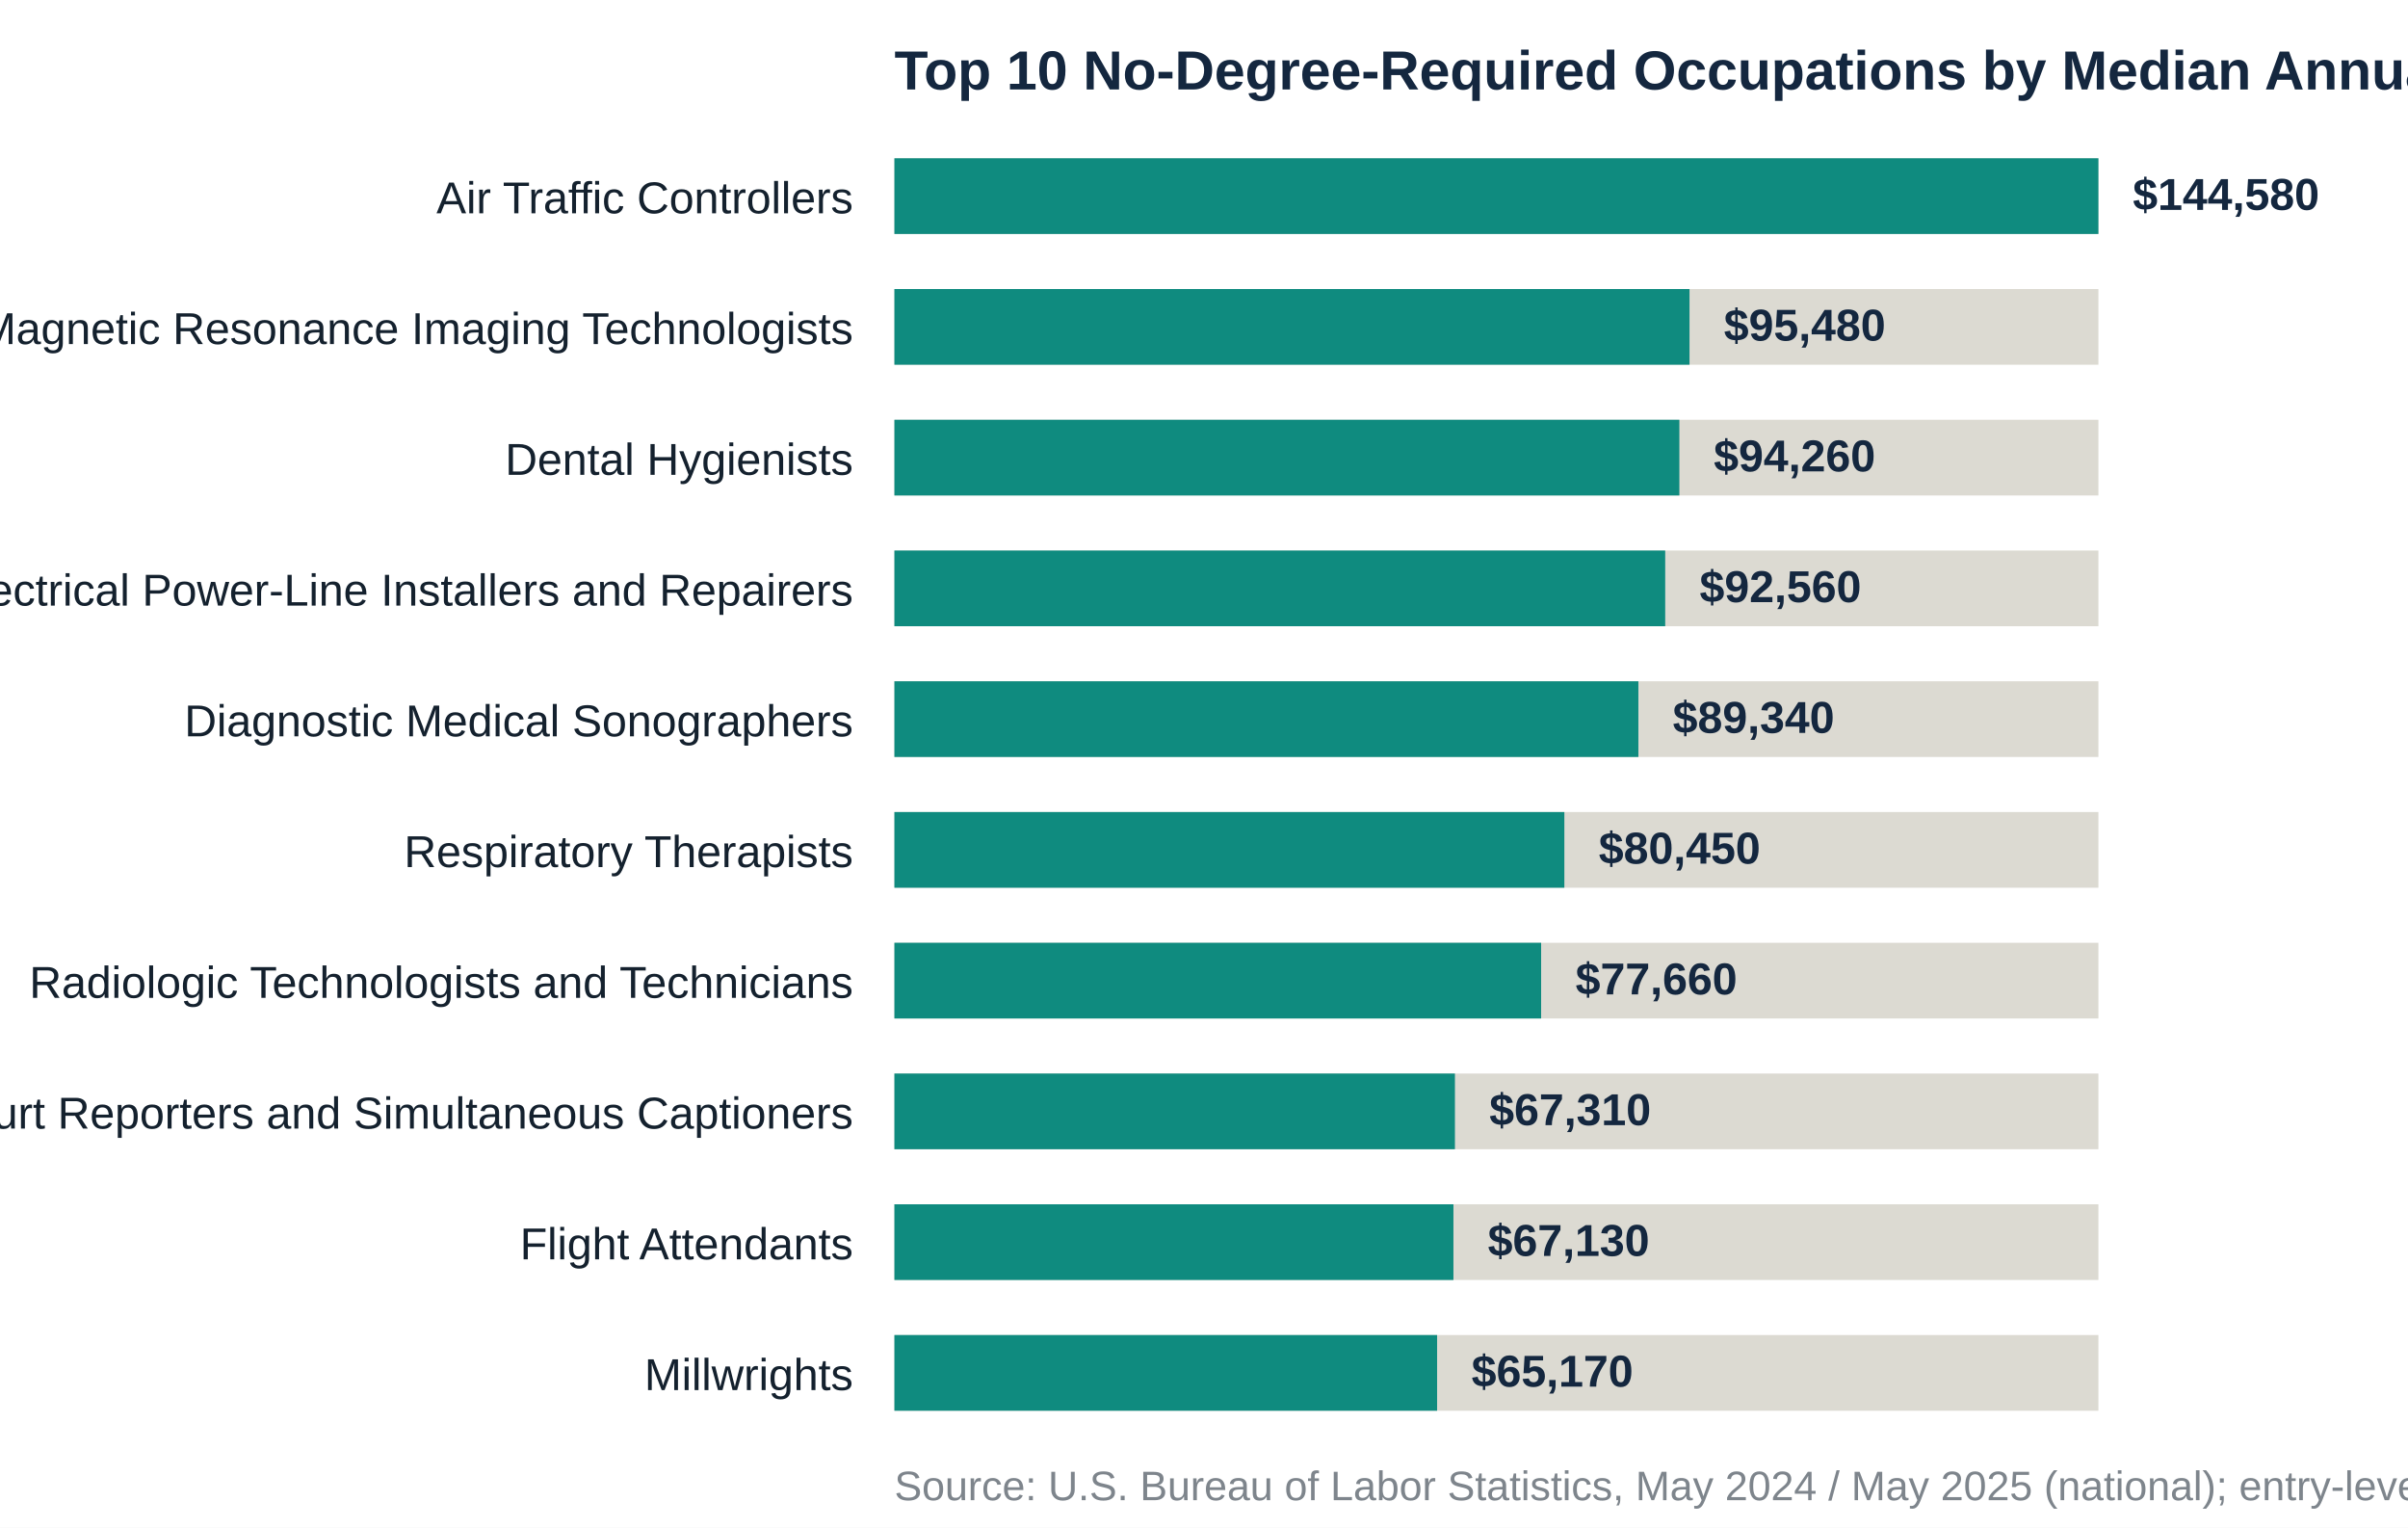
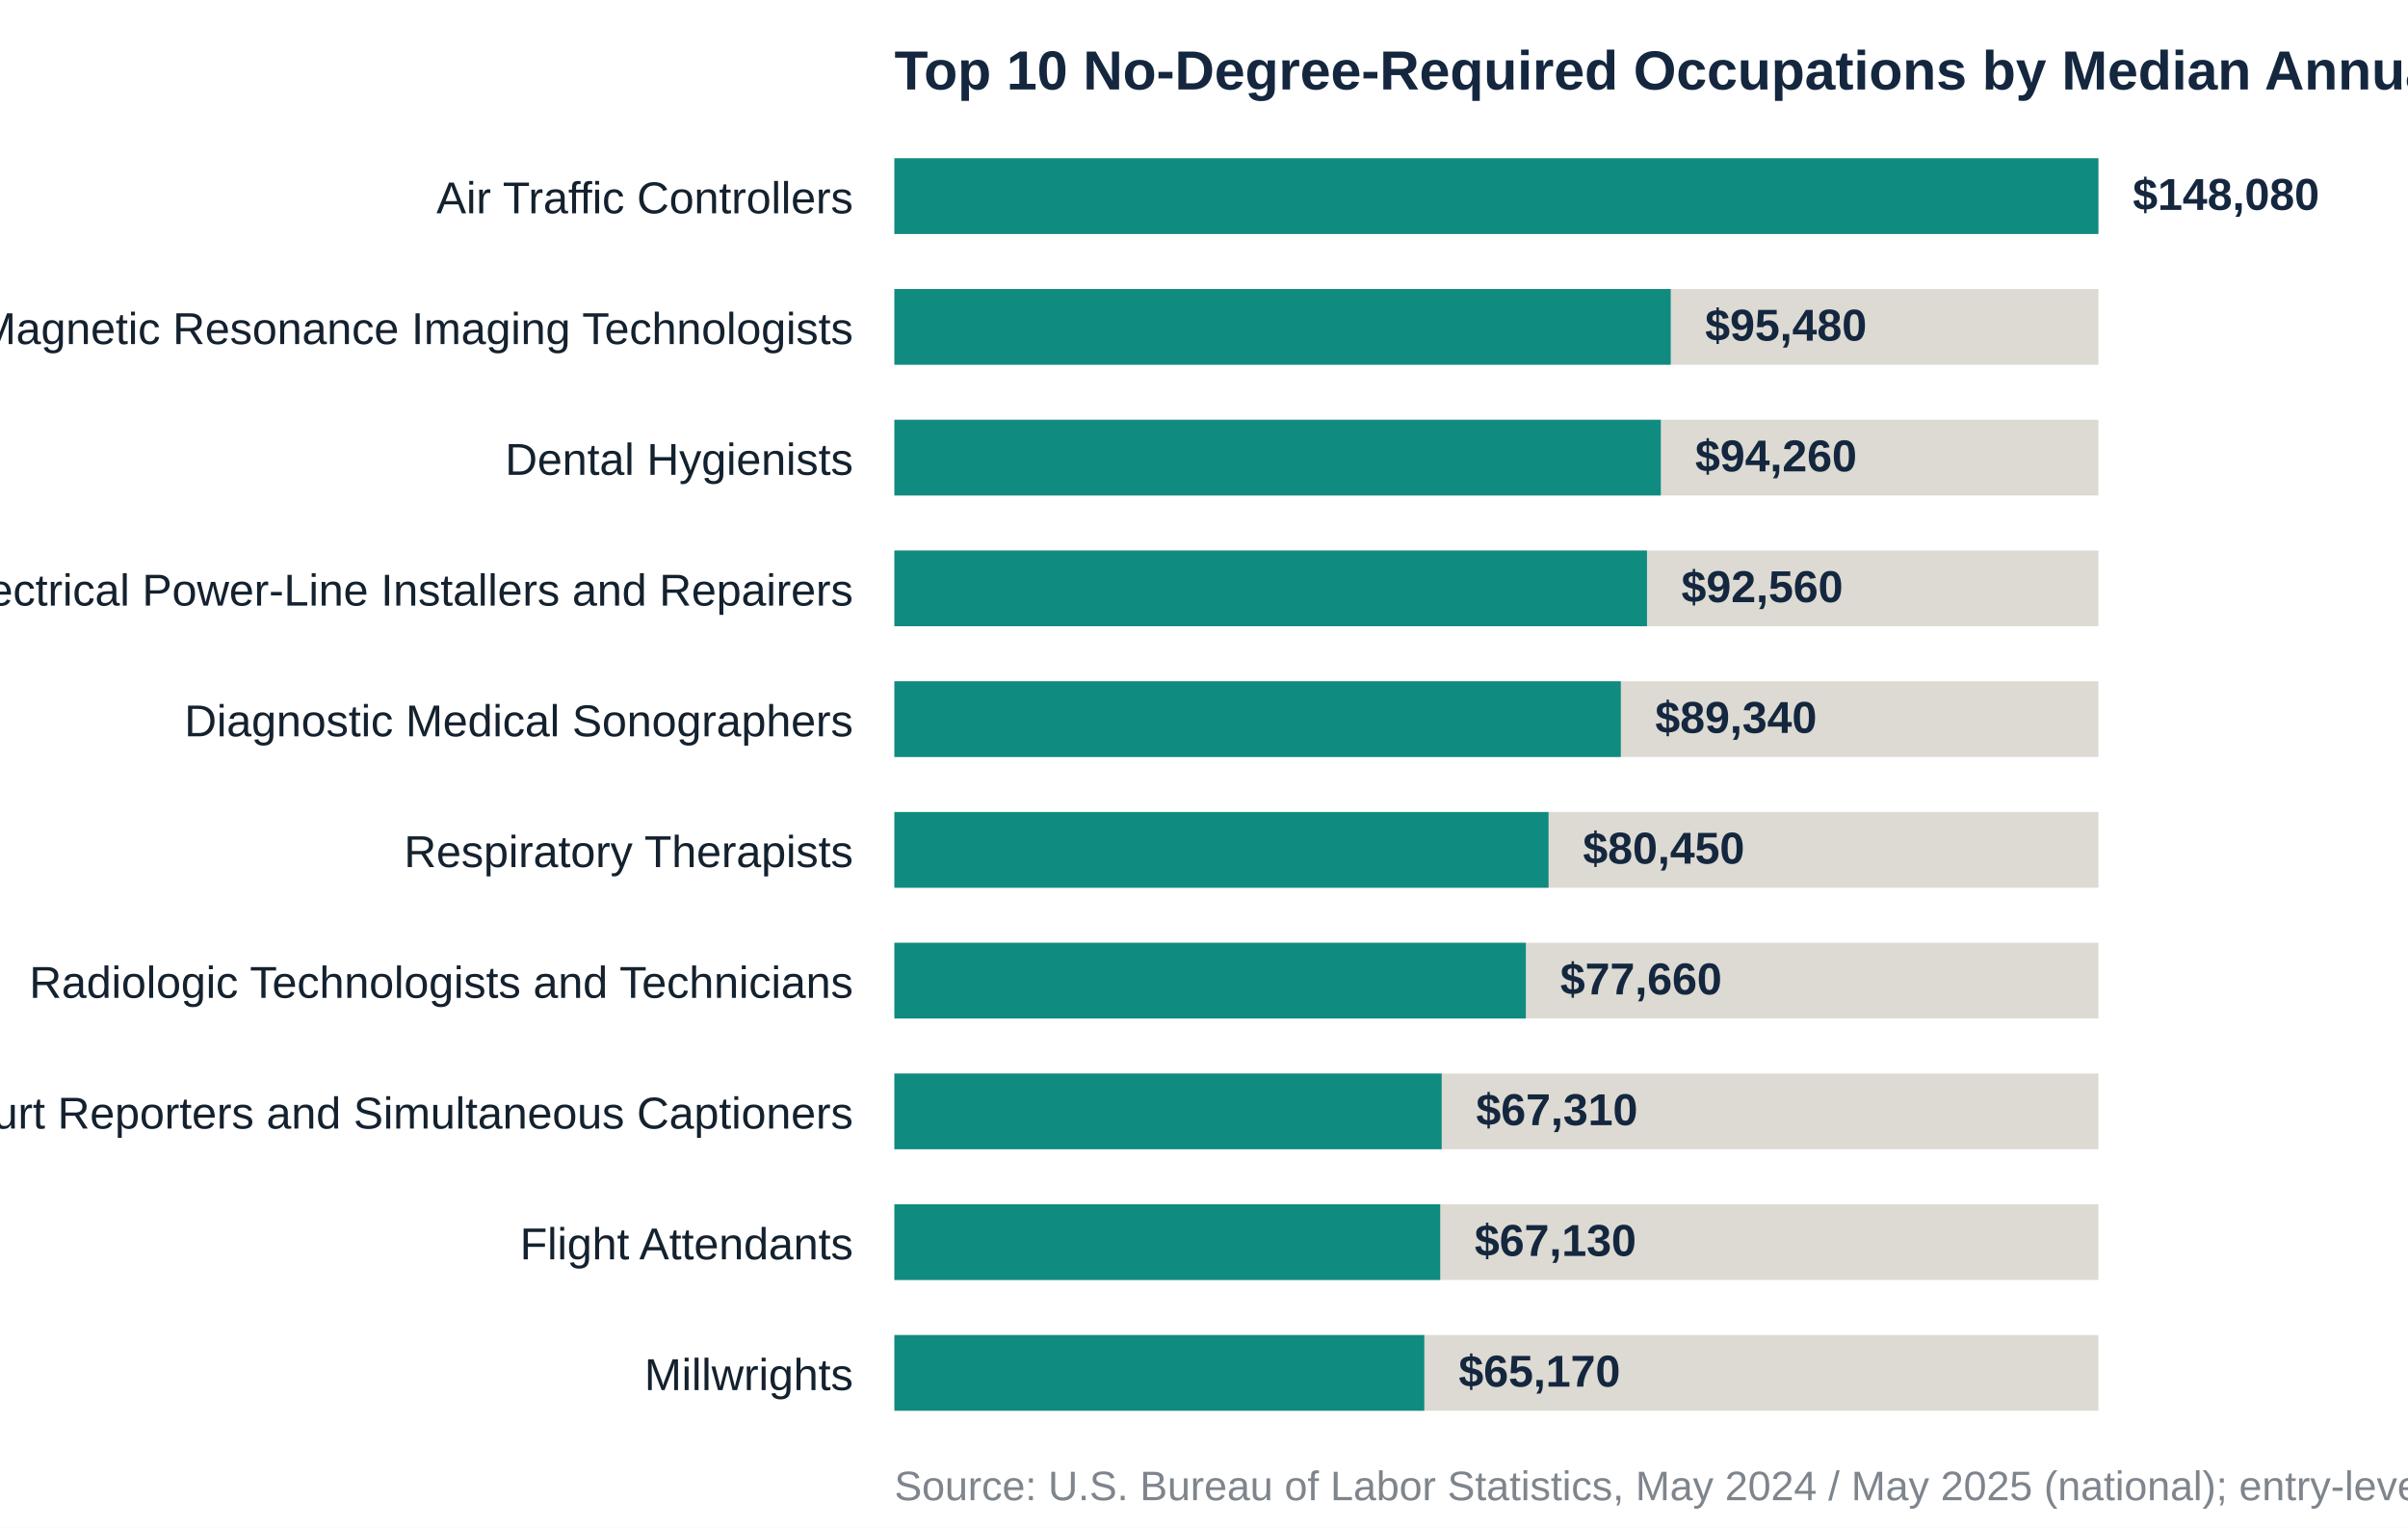
<svg xmlns="http://www.w3.org/2000/svg" viewBox="0 0 700 444" font-family="Arial, sans-serif">
  <rect x="0" y="0" width="700" height="444" fill="white" />
  <text x="260" y="26" font-size="16" font-weight="700" fill="#14273f">Top 10 No-Degree-Required Occupations by Median Annual Wage</text>
  <text x="248" y="62" text-anchor="end" font-size="13" fill="#14212e" font-family="Arial, sans-serif">Air Traffic Controllers</text>
  <rect x="260" y="46" width="350" height="22" fill="#dcdad2" />
  <rect x="260" y="46" width="350" height="22" fill="#0f8b7f" />
-   <text x="620" y="61" font-size="13" font-weight="700" fill="#14273f" font-family="Arial, sans-serif">$144,580</text>
+   <text x="620" y="61" font-size="13" font-weight="700" fill="#14273f" font-family="Arial, sans-serif">$148,080</text>
  <text x="248" y="100" text-anchor="end" font-size="13" fill="#14212e" font-family="Arial, sans-serif">Magnetic Resonance Imaging Technologists</text>
  <rect x="260" y="84" width="350" height="22" fill="#dcdad2" />
-   <rect x="260" y="84" width="231.138" height="22" fill="#0f8b7f" />
-   <text x="501.138" y="99" font-size="13" font-weight="700" fill="#14273f" font-family="Arial, sans-serif">$95,480</text>
+   <rect x="260" y="84" width="225.675" height="22" fill="#0f8b7f" />
+   <text x="495.675" y="99" font-size="13" font-weight="700" fill="#14273f" font-family="Arial, sans-serif">$95,480</text>
  <text x="248" y="138" text-anchor="end" font-size="13" fill="#14212e" font-family="Arial, sans-serif">Dental Hygienists</text>
  <rect x="260" y="122" width="350" height="22" fill="#dcdad2" />
-   <rect x="260" y="122" width="228.185" height="22" fill="#0f8b7f" />
-   <text x="498.185" y="137" font-size="13" font-weight="700" fill="#14273f" font-family="Arial, sans-serif">$94,260</text>
+   <rect x="260" y="122" width="222.792" height="22" fill="#0f8b7f" />
+   <text x="492.792" y="137" font-size="13" font-weight="700" fill="#14273f" font-family="Arial, sans-serif">$94,260</text>
  <text x="248" y="176" text-anchor="end" font-size="13" fill="#14212e" font-family="Arial, sans-serif">Electrical Power-Line Installers and Repairers</text>
  <rect x="260" y="160" width="350" height="22" fill="#dcdad2" />
-   <rect x="260" y="160" width="224.07" height="22" fill="#0f8b7f" />
-   <text x="494.07" y="175" font-size="13" font-weight="700" fill="#14273f" font-family="Arial, sans-serif">$92,560</text>
+   <rect x="260" y="160" width="218.774" height="22" fill="#0f8b7f" />
+   <text x="488.774" y="175" font-size="13" font-weight="700" fill="#14273f" font-family="Arial, sans-serif">$92,560</text>
  <text x="248" y="214" text-anchor="end" font-size="13" fill="#14212e" font-family="Arial, sans-serif">Diagnostic Medical Sonographers</text>
  <rect x="260" y="198" width="350" height="22" fill="#dcdad2" />
-   <rect x="260" y="198" width="216.275" height="22" fill="#0f8b7f" />
-   <text x="486.275" y="213" font-size="13" font-weight="700" fill="#14273f" font-family="Arial, sans-serif">$89,340</text>
+   <rect x="260" y="198" width="211.163" height="22" fill="#0f8b7f" />
+   <text x="481.163" y="213" font-size="13" font-weight="700" fill="#14273f" font-family="Arial, sans-serif">$89,340</text>
  <text x="248" y="252" text-anchor="end" font-size="13" fill="#14212e" font-family="Arial, sans-serif">Respiratory Therapists</text>
  <rect x="260" y="236" width="350" height="22" fill="#dcdad2" />
-   <rect x="260" y="236" width="194.754" height="22" fill="#0f8b7f" />
-   <text x="464.754" y="251" font-size="13" font-weight="700" fill="#14273f" font-family="Arial, sans-serif">$80,450</text>
+   <rect x="260" y="236" width="190.151" height="22" fill="#0f8b7f" />
+   <text x="460.151" y="251" font-size="13" font-weight="700" fill="#14273f" font-family="Arial, sans-serif">$80,450</text>
  <text x="248" y="290" text-anchor="end" font-size="13" fill="#14212e" font-family="Arial, sans-serif">Radiologic Technologists and Technicians</text>
  <rect x="260" y="274" width="350" height="22" fill="#dcdad2" />
-   <rect x="260" y="274" width="188" height="22" fill="#0f8b7f" />
-   <text x="458" y="289" font-size="13" font-weight="700" fill="#14273f" font-family="Arial, sans-serif">$77,660</text>
+   <rect x="260" y="274" width="183.556" height="22" fill="#0f8b7f" />
+   <text x="453.556" y="289" font-size="13" font-weight="700" fill="#14273f" font-family="Arial, sans-serif">$77,660</text>
  <text x="248" y="328" text-anchor="end" font-size="13" fill="#14212e" font-family="Arial, sans-serif">Court Reporters and Simultaneous Captioners</text>
  <rect x="260" y="312" width="350" height="22" fill="#dcdad2" />
-   <rect x="260" y="312" width="162.944" height="22" fill="#0f8b7f" />
-   <text x="432.944" y="327" font-size="13" font-weight="700" fill="#14273f" font-family="Arial, sans-serif">$67,310</text>
+   <rect x="260" y="312" width="159.093" height="22" fill="#0f8b7f" />
+   <text x="429.093" y="327" font-size="13" font-weight="700" fill="#14273f" font-family="Arial, sans-serif">$67,310</text>
  <text x="248" y="366" text-anchor="end" font-size="13" fill="#14212e" font-family="Arial, sans-serif">Flight Attendants</text>
  <rect x="260" y="350" width="350" height="22" fill="#dcdad2" />
-   <rect x="260" y="350" width="162.509" height="22" fill="#0f8b7f" />
-   <text x="432.509" y="365" font-size="13" font-weight="700" fill="#14273f" font-family="Arial, sans-serif">$67,130</text>
+   <rect x="260" y="350" width="158.668" height="22" fill="#0f8b7f" />
+   <text x="428.668" y="365" font-size="13" font-weight="700" fill="#14273f" font-family="Arial, sans-serif">$67,130</text>
  <text x="248" y="404" text-anchor="end" font-size="13" fill="#14212e" font-family="Arial, sans-serif">Millwrights</text>
  <rect x="260" y="388" width="350" height="22" fill="#dcdad2" />
-   <rect x="260" y="388" width="157.764" height="22" fill="#0f8b7f" />
-   <text x="427.764" y="403" font-size="13" font-weight="700" fill="#14273f" font-family="Arial, sans-serif">$65,170</text>
+   <rect x="260" y="388" width="154.035" height="22" fill="#0f8b7f" />
+   <text x="424.035" y="403" font-size="13" font-weight="700" fill="#14273f" font-family="Arial, sans-serif">$65,170</text>
  <text x="260" y="436" font-size="12" fill="#14212e" opacity="0.55">Source: U.S. Bureau of Labor Statistics, May 2024 / May 2025 (national); entry-level education per BLS</text>
</svg>
